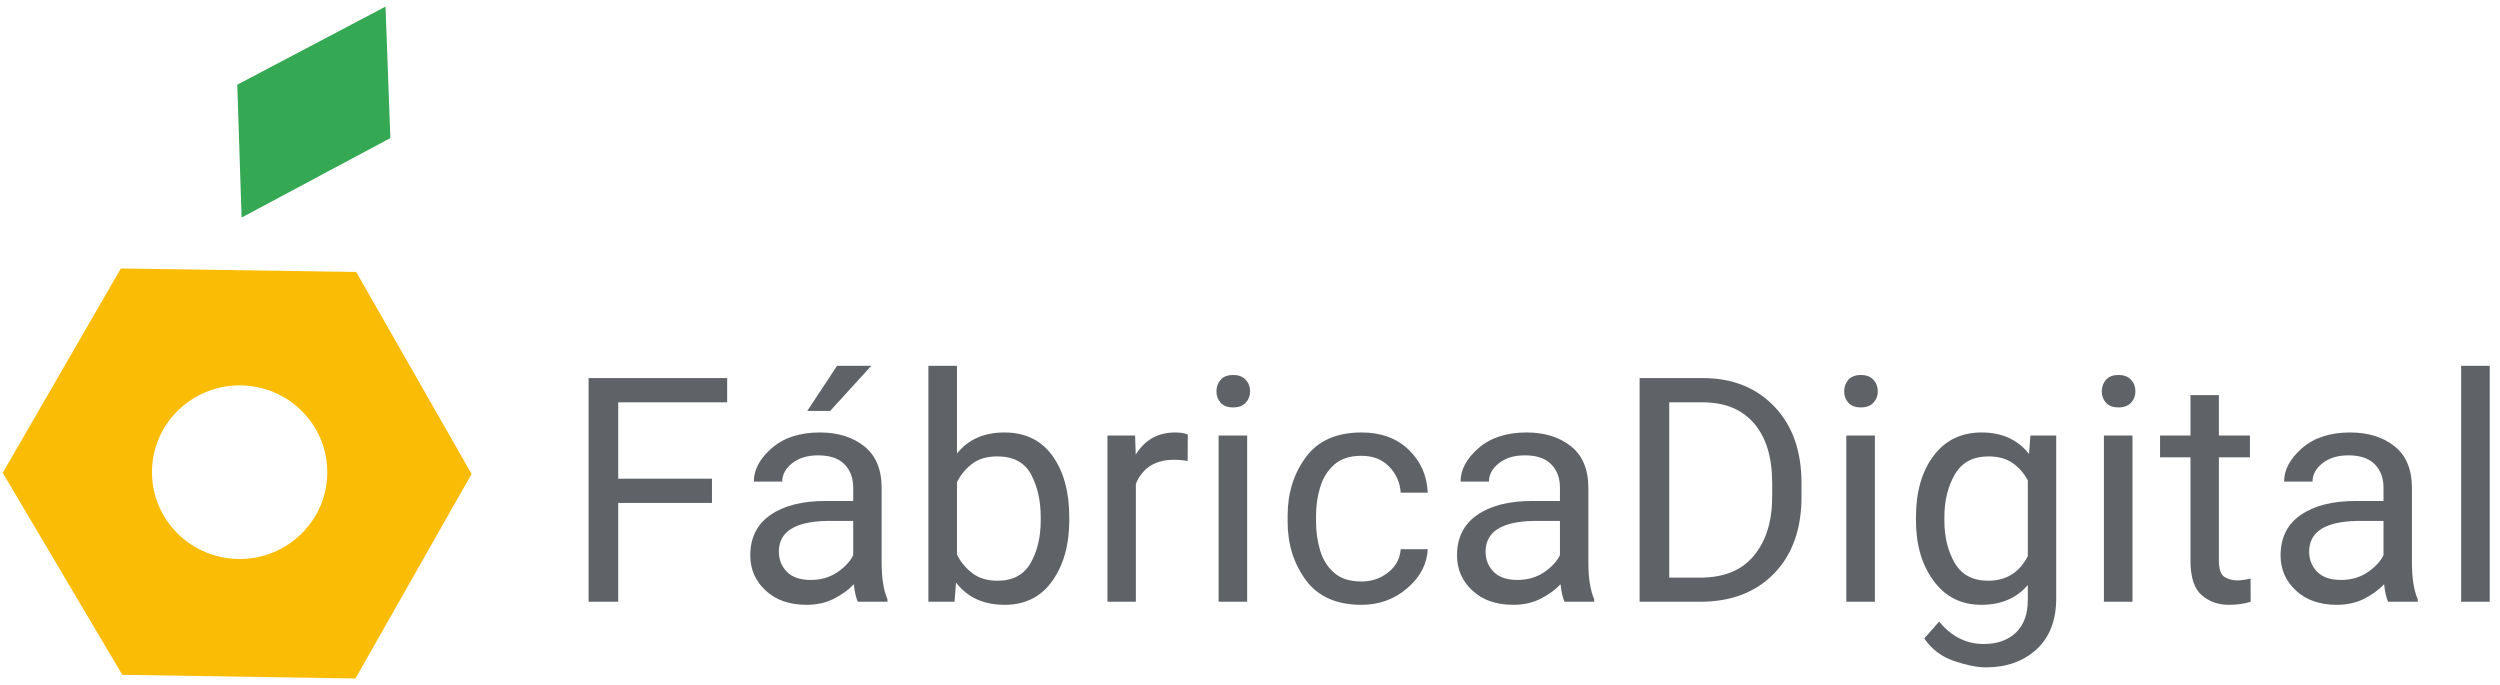
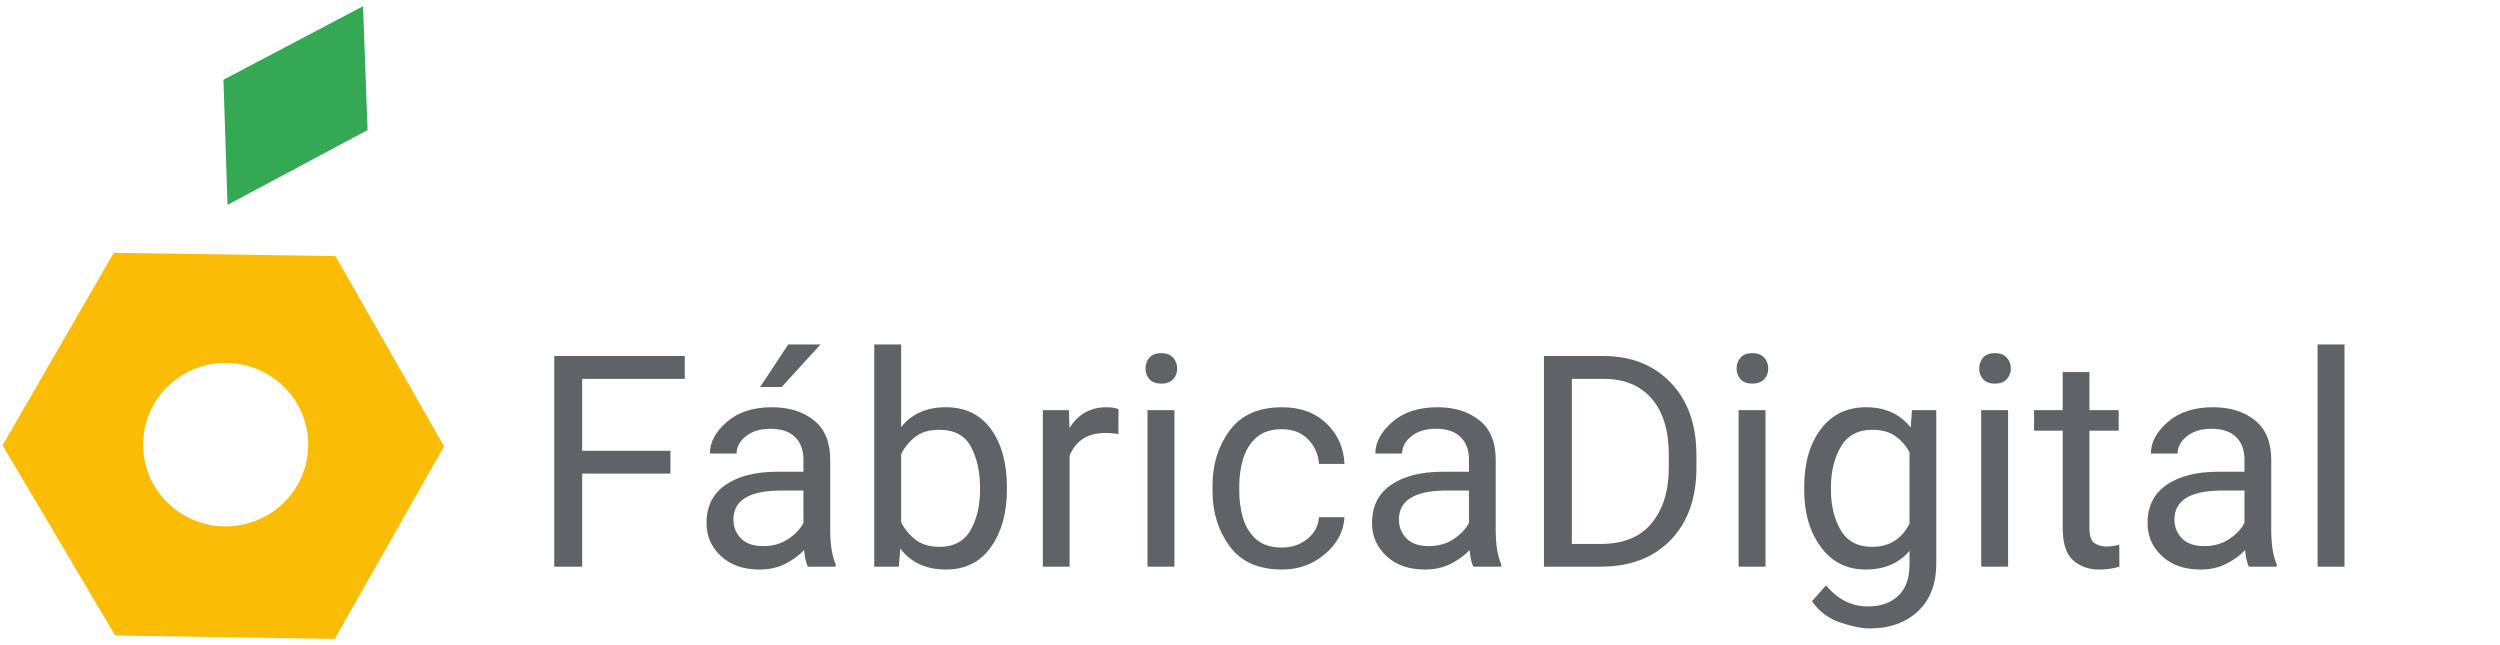
- <svg xmlns="http://www.w3.org/2000/svg" version="1.1" id="svg1464" width="1695" height="464" viewBox="0 0 1695 464">
+ <svg xmlns="http://www.w3.org/2000/svg" version="1.1" id="svg1464" width="1800" height="464" viewBox="0 0 1800 464">
  <defs id="defs1468">
    <rect x="686.53" y="254.225" width="2.586" height="26.165" id="rect34874" />
  </defs>
  <g id="layer1">
-     <path id="path1564-5" style="fill:#fbbc05;stroke:none;stroke-width:1px;stroke-linecap:butt;stroke-linejoin:miter;stroke-opacity:1;fill-opacity:1" d="M 81.938 182.025 L 1.861 320.588 L 82.91 457.525 L 240.986 460.018 L 319.744 321.348 L 241.529 184.387 L 81.938 182.025 z M 162.475 261.291 A 59.425 58.851 0 0 1 221.9 320.143 A 59.425 58.851 0 0 1 162.475 378.994 A 59.425 58.851 0 0 1 103.049 320.143 A 59.425 58.851 0 0 1 162.475 261.291 z " />
-     <path style="fill:#34a853;stroke:none;stroke-width:1px;stroke-linecap:butt;stroke-linejoin:miter;stroke-opacity:1;fill-opacity:1" d="M 160.874,57.415 163.798,147.509 264.663,93.612 261.377,4.478 Z" id="path1566-6" />
+     <path id="path1564-5" style="fill:#fbbc05;fill-opacity:1;stroke:none;stroke-width:1px;stroke-linecap:butt;stroke-linejoin:miter;stroke-opacity:1" d="M 81.938,182.025 1.861,320.588 82.91,457.525 240.986,460.018 319.744,321.348 241.529,184.387 Z m 80.537,79.266 a 59.425,58.851 0 0 1 59.426,58.852 59.425,58.851 0 0 1 -59.426,58.852 59.425,58.851 0 0 1 -59.426,-58.852 59.425,58.851 0 0 1 59.426,-58.852 z" />
+     <path style="fill:#34a853;fill-opacity:1;stroke:none;stroke-width:1px;stroke-linecap:butt;stroke-linejoin:miter;stroke-opacity:1" d="M 160.874,57.415 163.798,147.509 264.663,93.612 261.377,4.478 Z" id="path1566-6" />
    <text xml:space="preserve" style="font-style:normal;font-variant:normal;font-weight:normal;font-stretch:normal;font-size:213.333px;line-height:1.25;font-family:Roboto;-inkscape-font-specification:Roboto;letter-spacing:1.5px;fill:#5f6368;fill-opacity:1" x="381.456" y="407.992" id="text5086-9">
      <tspan id="tspan5084-1" x="381.456" y="407.992">FábricaDigital</tspan>
    </text>
  </g>
</svg>
